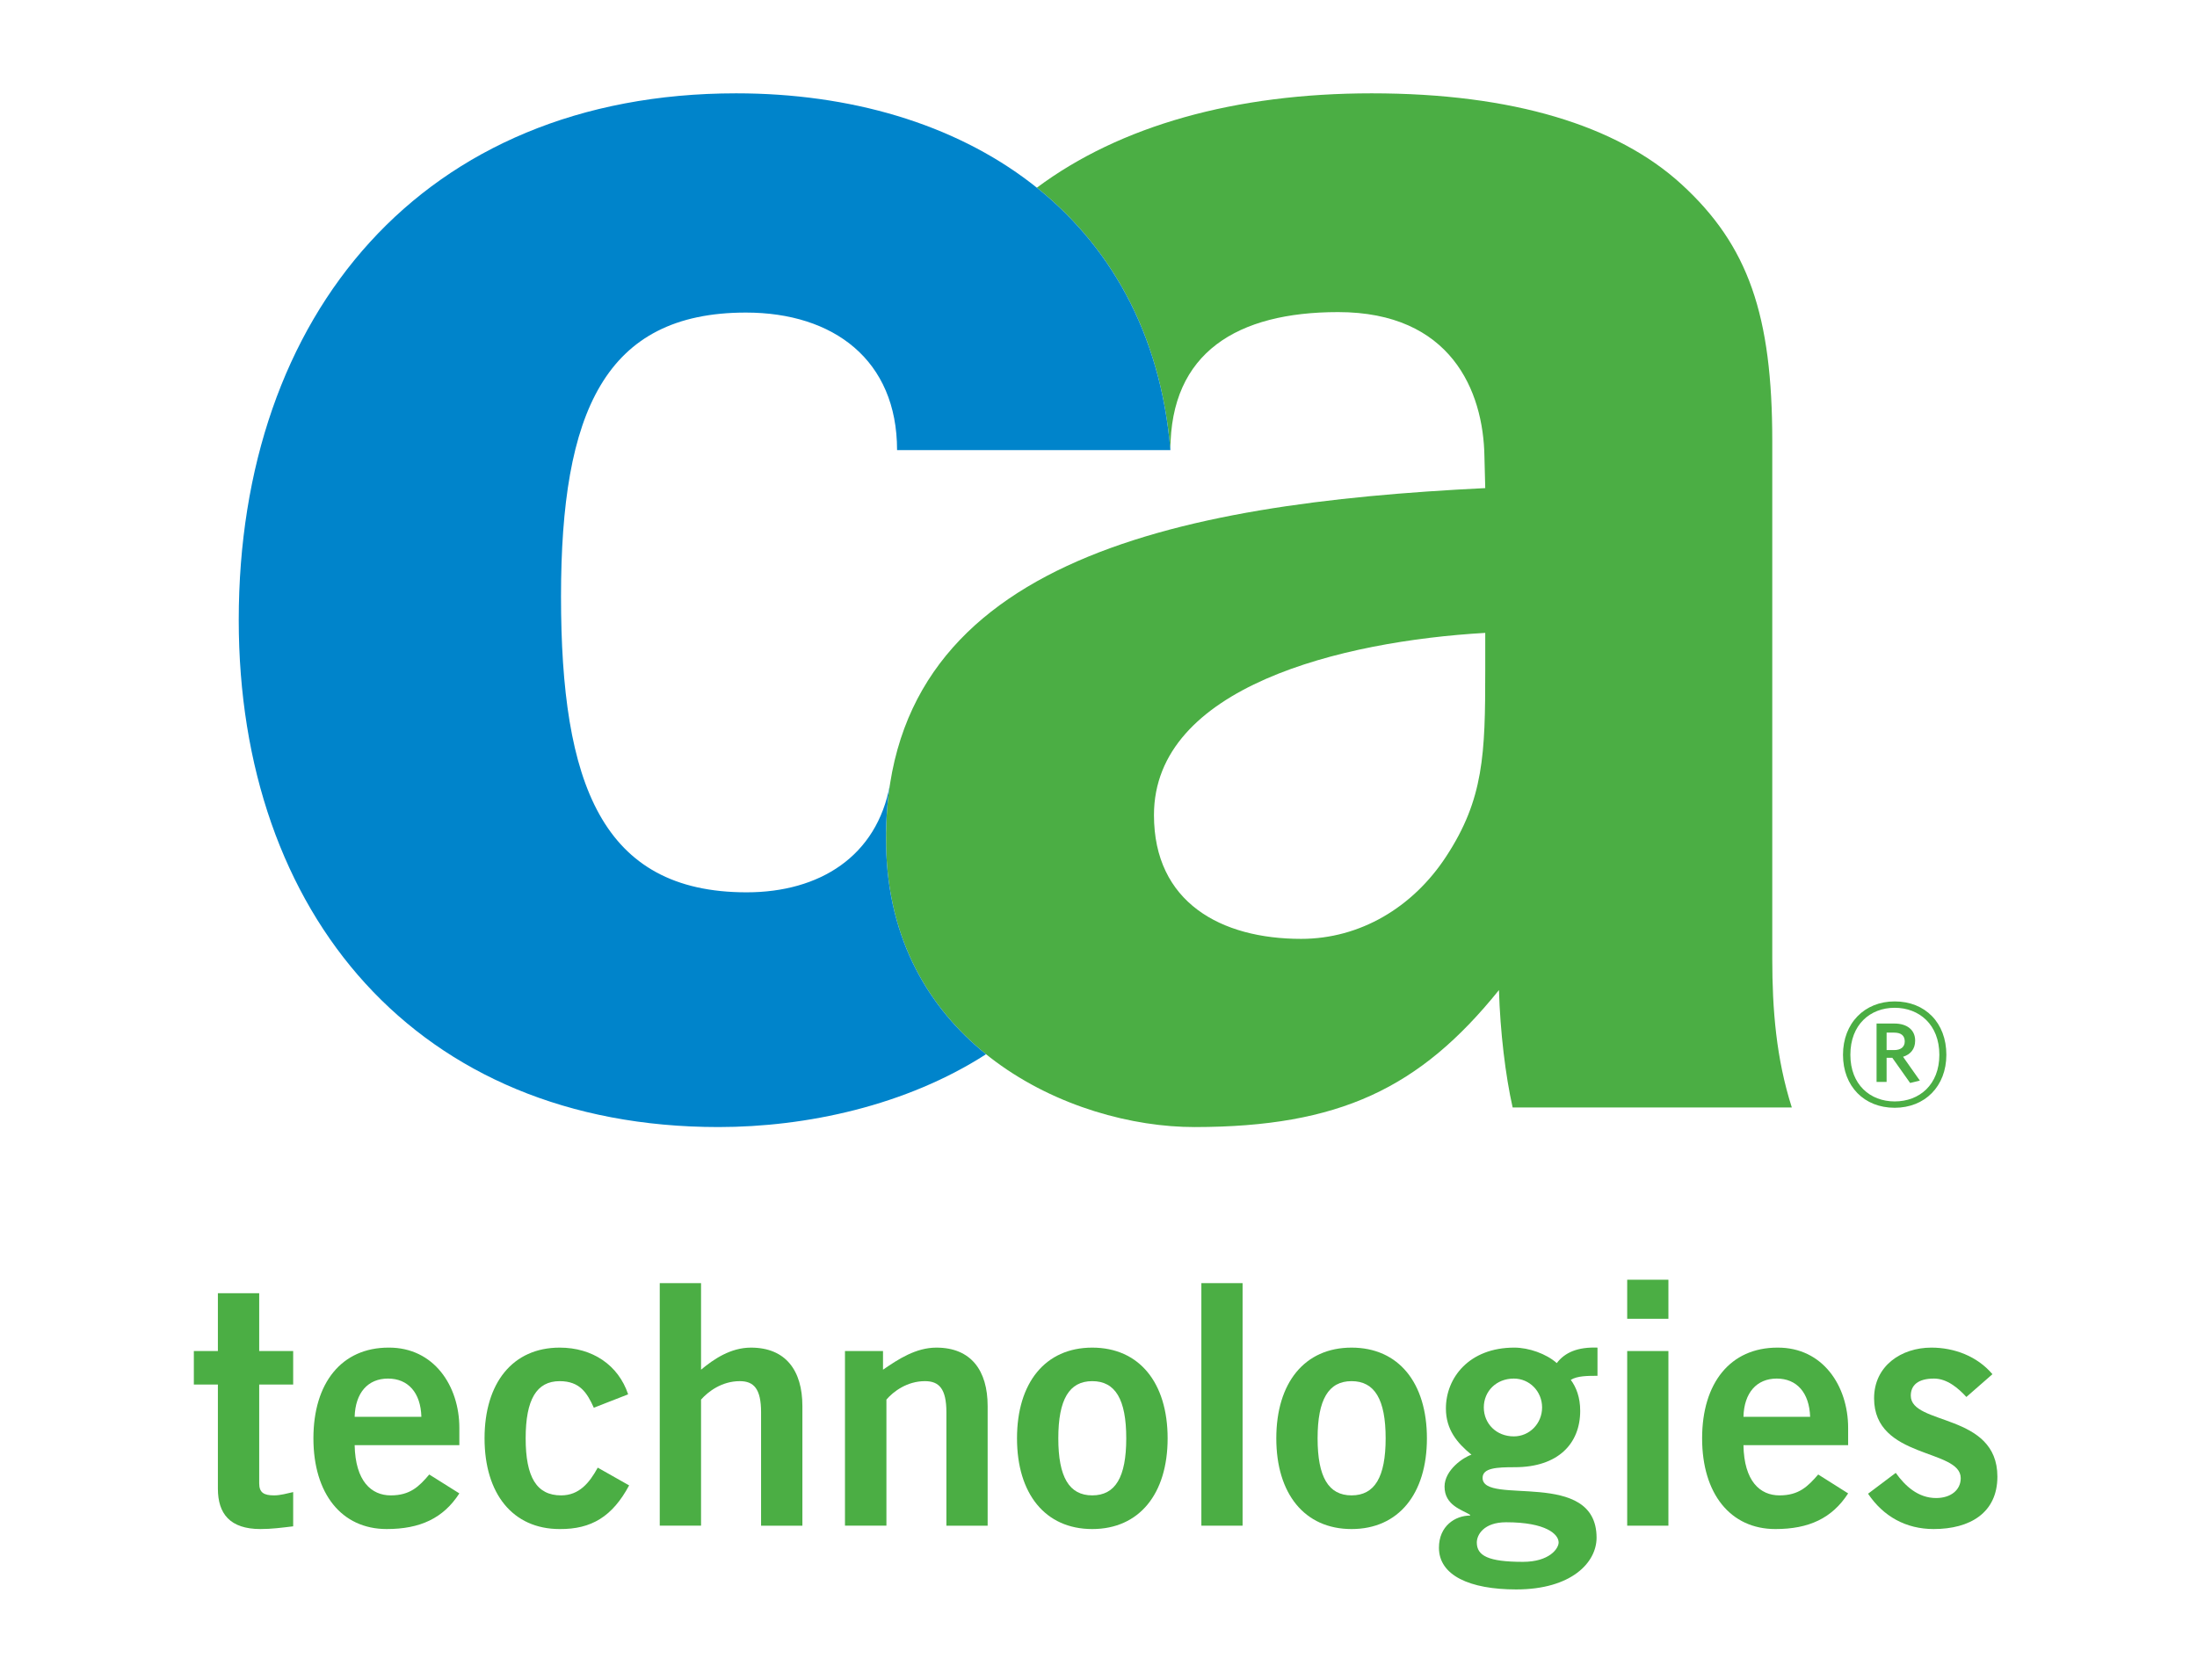
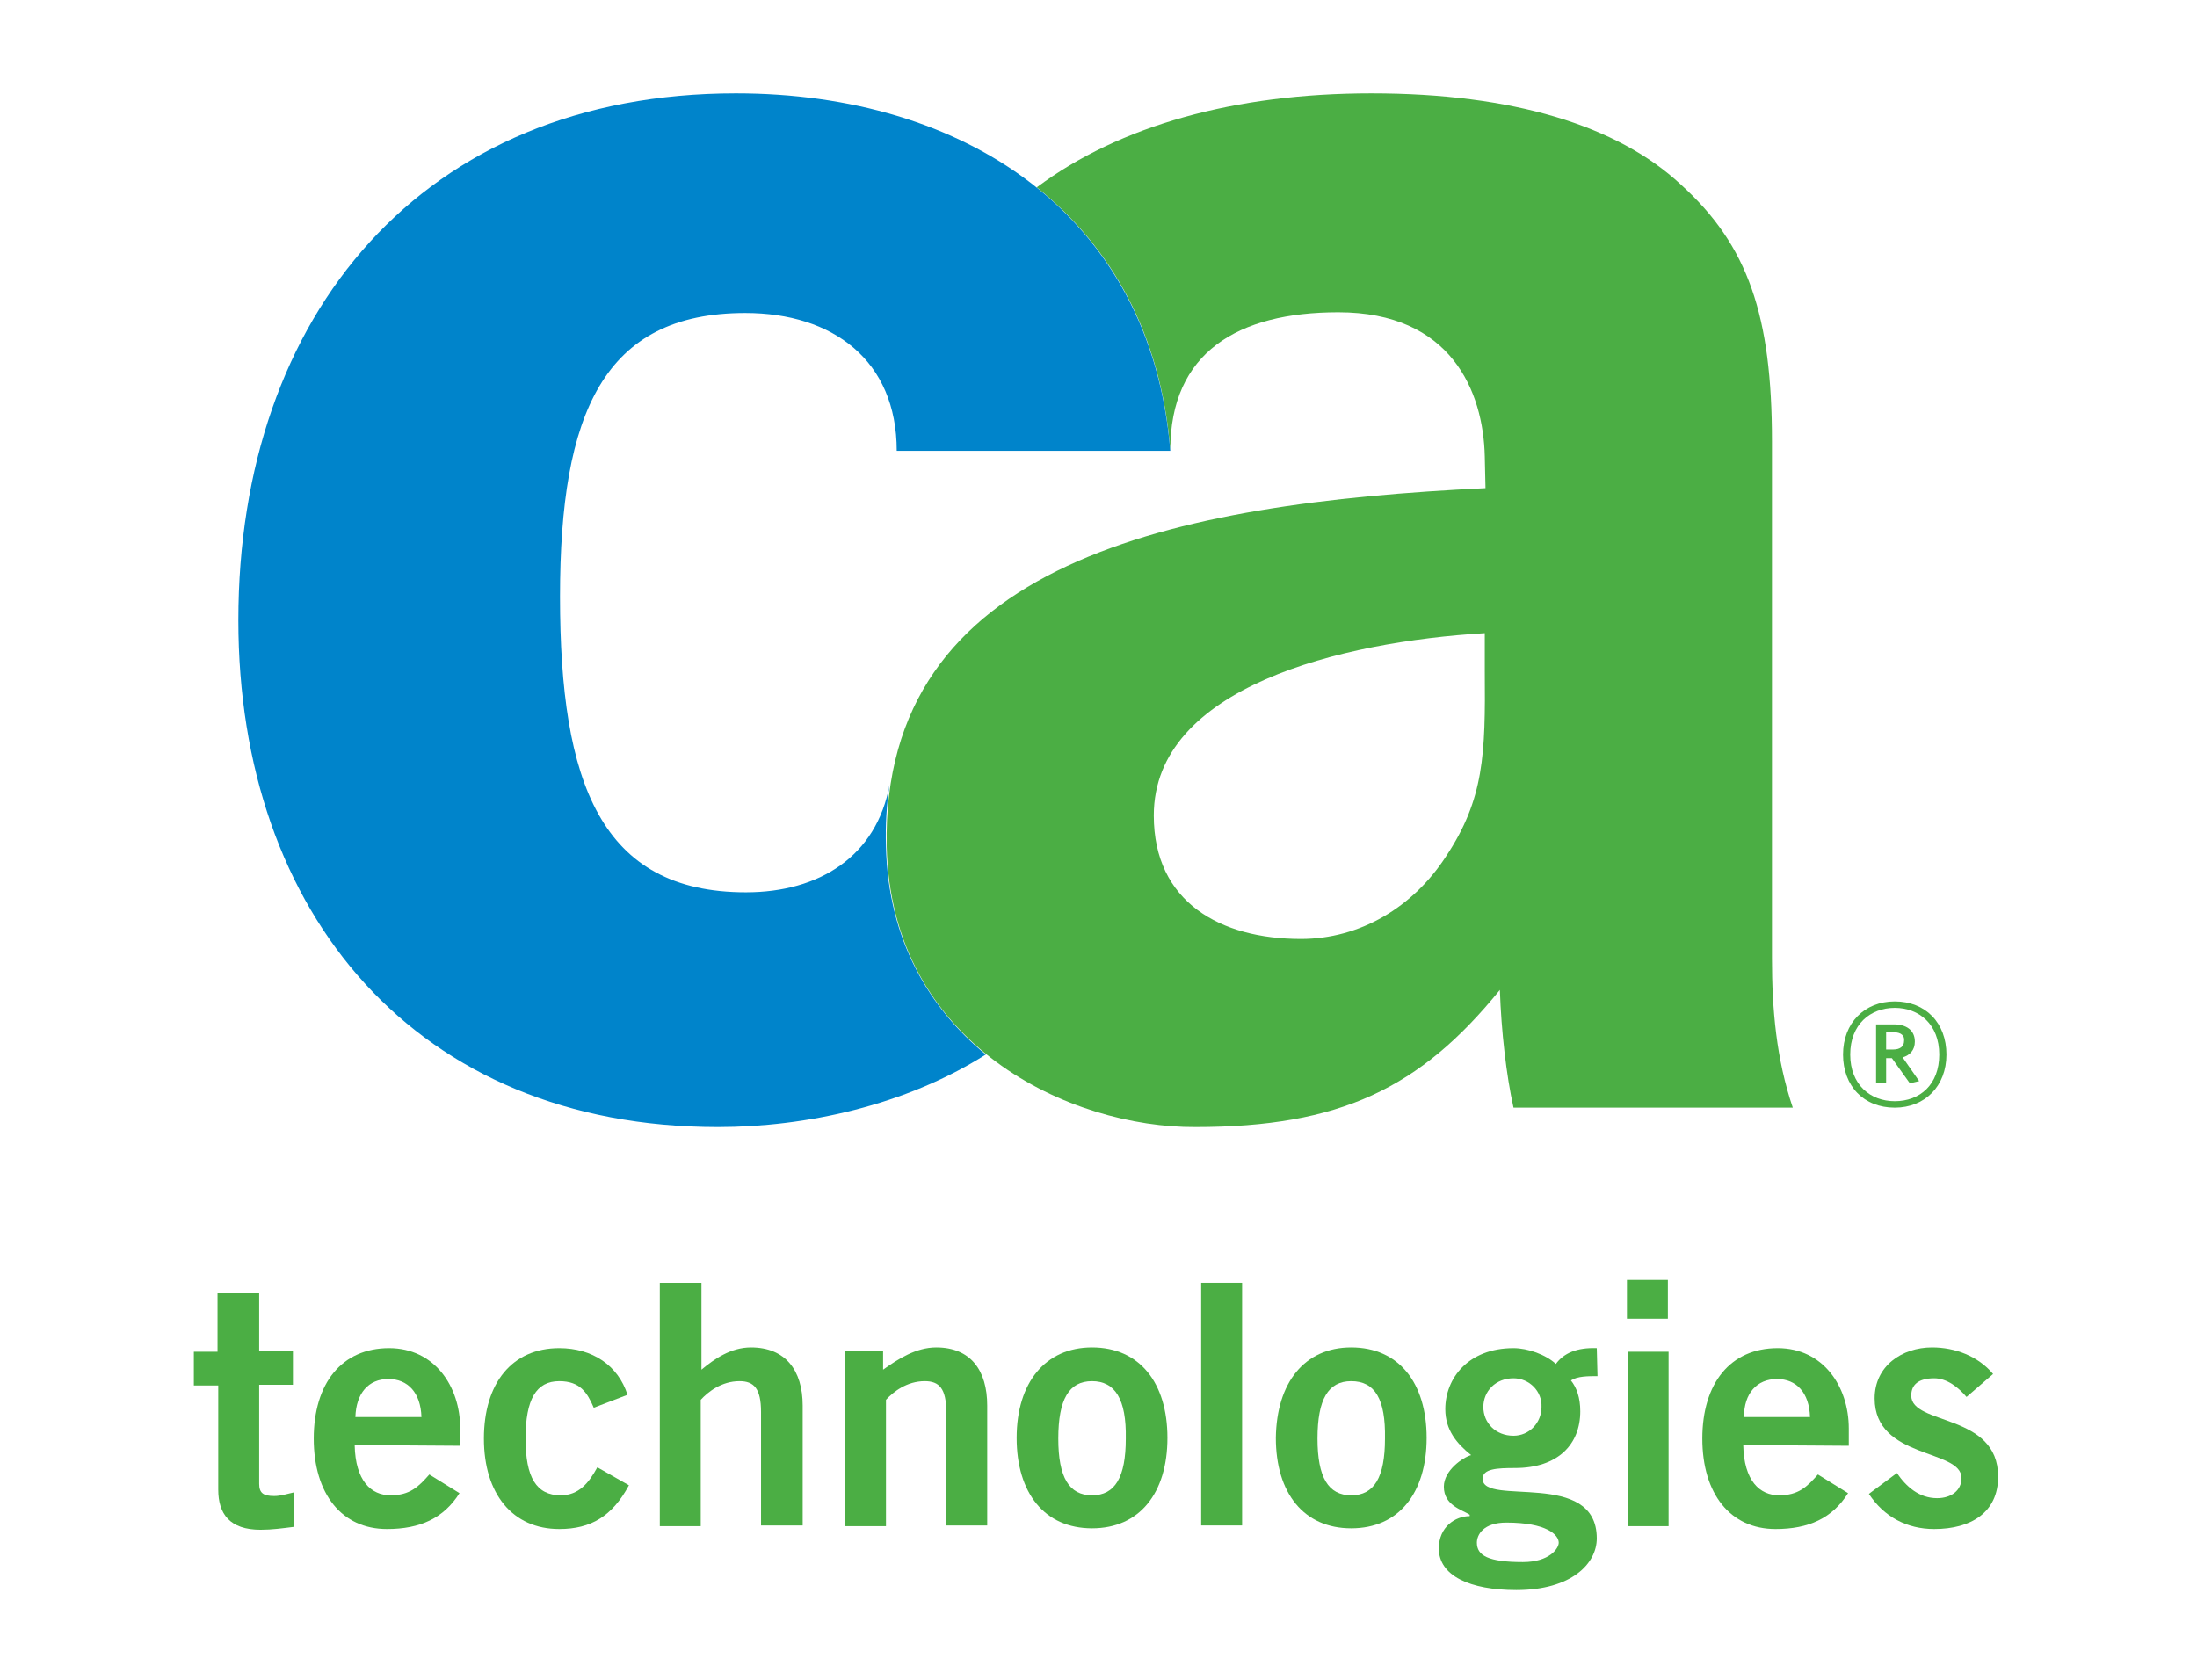
- <svg xmlns="http://www.w3.org/2000/svg" version="1.1" id="Layer_1" x="0px" y="0px" width="306px" height="234px" viewBox="0 0 306 234" enable-background="new 0 0 306 234" xml:space="preserve">
+ <svg xmlns="http://www.w3.org/2000/svg" version="1.1" id="Isolation_Mode" x="0px" y="0px" viewBox="0 0 306 234" style="enable-background:new 0 0 306 234;" xml:space="preserve">
+   <style type="text/css">
+ 	.st0{fill:#4BAE44;}
+ 	.st1{fill:#0084CB;}
+ </style>
  <g>
-     <rect x="-45" y="-59" fill="none" width="395.196" height="352.415" />
    <g>
      <g>
-         <path fill="#4BAE44" d="M30.348,188.203v-8.057h5.754v8.057h4.732v4.668h-4.732v13.758c0,1.301,0.649,1.682,2.082,1.682     c0.87,0,1.821-0.277,2.65-0.459v4.77C39.25,212.809,37.855,213,36.277,213c-4.261,0-5.929-2.152-5.929-5.621v-14.508h-3.349     v-4.668H30.348z" />
-         <path fill="#4BAE44" d="M49.396,201.313c0.1,5.041,2.339,6.998,5.028,6.998c2.688,0,3.937-1.223,5.363-2.91l4.192,2.633     C61.743,211.504,58.507,213,53.858,213c-6.271,0-10.205-4.92-10.205-12.635c0-7.73,3.934-12.639,10.463-12.639     c6.328-0.043,9.863,5.348,9.863,11.186v2.4H49.396z M58.689,197.365c-0.091-3.367-1.857-5.326-4.645-5.326     c-2.793,0-4.549,1.959-4.649,5.326H58.689z" />
-         <path fill="#4BAE44" d="M82.707,196.1c-0.937-2.076-1.948-3.701-4.757-3.701c-3.206,0-4.735,2.541-4.735,7.967     c0,5.412,1.529,7.945,4.938,7.945c2.511,0,3.945-1.746,5.101-3.865l4.372,2.473c-2.327,4.34-5.252,6.117-9.676,6.082     c-6.53,0-10.461-4.92-10.461-12.635c0-7.73,3.931-12.639,10.461-12.639c4.572,0,8.177,2.43,9.538,6.508L82.707,196.1z" />
-         <path fill="#4BAE44" d="M91.891,212.531v-33.787h5.751v12.059c1.77-1.479,4.126-3.076,6.949-3.076     c4.838,0,7.167,3.184,7.167,8.141v16.664h-5.755V196.73c0-3.289-1.027-4.332-2.969-4.332c-2.496,0-4.407,1.453-5.392,2.57v17.563     H91.891z" />
-         <path fill="#4BAE44" d="M117.689,212.531v-24.328h5.297v2.6c2.143-1.479,4.591-3.076,7.435-3.076     c4.824,0,7.139,3.184,7.139,8.141v16.664h-5.745V196.73c0-3.289-1.031-4.332-2.985-4.332c-2.5,0-4.413,1.453-5.369,2.57v17.563     H117.689z" />
-         <path fill="#4BAE44" d="M152.128,187.727c6.561,0,10.5,4.908,10.5,12.639c0,7.715-3.939,12.635-10.5,12.635     c-6.551,0-10.478-4.92-10.478-12.635C141.65,192.635,145.578,187.727,152.128,187.727z M152.128,192.398     c-3.201,0-4.726,2.541-4.726,7.967c0,5.412,1.524,7.945,4.726,7.945c3.22,0,4.737-2.533,4.737-7.945     C156.865,194.939,155.349,192.398,152.128,192.398z" />
-         <path fill="#4BAE44" d="M167.328,212.531v-33.787h5.74v25.303v8.484H167.328z" />
-         <path fill="#4BAE44" d="M188.246,187.727c6.553,0,10.496,4.908,10.496,12.639c0,7.715-3.943,12.635-10.496,12.635     c-6.551,0-10.482-4.92-10.482-12.635C177.764,192.635,181.695,187.727,188.246,187.727z M188.246,192.398     c-3.199,0-4.73,2.541-4.73,7.967c0,5.412,1.531,7.945,4.73,7.945c3.217,0,4.748-2.533,4.748-7.945     C192.994,194.939,191.463,192.398,188.246,192.398z" />
-         <path fill="#4BAE44" d="M222.498,191.654c-1.336,0-2.814,0-3.717,0.564c0.758,1.027,1.311,2.43,1.311,4.316     c0,4.568-3.08,7.852-9.105,7.852c-2.494,0-4.49,0.09-4.49,1.488c0,3.93,15.875-1.398,15.875,8.334     c0,3.451-3.494,7.205-11.193,7.205c-6.498,0-10.762-1.959-10.762-5.809c0-3.035,2.27-4.482,4.338-4.482v-0.105     c-1.1-0.695-3.557-1.301-3.557-3.93c0-2.336,2.686-4.115,3.75-4.441c-1.986-1.627-3.561-3.486-3.561-6.447     c0-4.264,3.23-8.473,9.518-8.473c2.033,0,4.455,0.855,5.926,2.156c1.131-1.496,2.926-2.256,5.668-2.156V191.654z      M205.691,214.869c0,1.848,1.592,2.701,6.418,2.701c3.705,0,4.979-1.861,4.979-2.701c0-1.131-1.729-2.814-7.309-2.814     C206.639,212.055,205.691,213.828,205.691,214.869z M210.848,192.039c-2.453,0-4.182,1.779-4.182,4.018     c0,2.246,1.729,4.035,4.182,4.035c2.184,0,3.936-1.789,3.936-4.035C214.783,193.818,213.031,192.039,210.848,192.039z" />
-         <path fill="#4BAE44" d="M226.637,183.709v-5.439h5.74v2.444v2.995H226.637z M232.377,205.38v7.151h-5.74v-24.328h5.74V205.38z" />
-         <path fill="#4BAE44" d="M242.83,201.313c0.086,5.041,2.32,6.998,5.014,6.998c2.697,0,3.934-1.223,5.398-2.91l4.168,2.633     c-2.24,3.471-5.48,4.967-10.131,4.967c-6.264,0-10.207-4.92-10.207-12.635c0-7.73,3.943-12.639,10.486-12.639     c6.328-0.043,9.852,5.348,9.852,11.186v2.4H242.83z M252.117,197.365c-0.115-3.367-1.865-5.326-4.65-5.326     c-2.777,0-4.551,1.959-4.637,5.326H252.117z" />
-         <path fill="#4BAE44" d="M273.879,194.602c-1.15-1.254-2.701-2.563-4.508-2.563c-2.236,0-3.234,0.932-3.234,2.381     c0,4.17,12.061,2.369,12.061,11.279c0,5.043-3.816,7.301-8.879,7.301c-3.84,0-6.996-1.742-9.135-4.92l3.857-2.904     c1.346,1.873,3.145,3.504,5.623,3.504c2.045,0,3.428-1.119,3.428-2.766c0-4.143-12.068-2.641-12.068-11.127     c0-4.529,3.807-7.061,7.977-7.061c3.211,0,6.4,1.209,8.508,3.703L273.879,194.602z" />
+         <path class="st0" d="M30.3,188.2v-8.1h5.8v8.1h4.7v4.7h-4.7v13.8c0,1.3,0.6,1.7,2.1,1.7c0.9,0,1.8-0.3,2.7-0.5v4.8     c-1.6,0.2-3,0.4-4.6,0.4c-4.3,0-5.9-2.2-5.9-5.6v-14.5H27v-4.7H30.3z" />
+         <path class="st0" d="M49.4,201.3c0.1,5,2.3,7,5,7c2.7,0,3.9-1.2,5.4-2.9L64,208c-2.2,3.5-5.5,5-10.1,5c-6.3,0-10.2-4.9-10.2-12.6     c0-7.7,3.9-12.6,10.5-12.6c6.3,0,9.9,5.3,9.9,11.2v2.4L49.4,201.3L49.4,201.3z M58.7,197.4c-0.1-3.4-1.9-5.3-4.6-5.3     c-2.8,0-4.5,2-4.6,5.3H58.7z" />
+         <path class="st0" d="M82.7,196.1c-0.9-2.1-1.9-3.7-4.8-3.7c-3.2,0-4.7,2.5-4.7,8c0,5.4,1.5,7.9,4.9,7.9c2.5,0,3.9-1.7,5.1-3.9     l4.4,2.5c-2.3,4.3-5.3,6.1-9.7,6.1c-6.5,0-10.5-4.9-10.5-12.6c0-7.7,3.9-12.6,10.5-12.6c4.6,0,8.2,2.4,9.5,6.5L82.7,196.1z" />
+         <path class="st0" d="M91.9,212.5v-33.8h5.8v12.1c1.8-1.5,4.1-3.1,6.9-3.1c4.8,0,7.2,3.2,7.2,8.1v16.7H106v-15.8     c0-3.3-1-4.3-3-4.3c-2.5,0-4.4,1.5-5.4,2.6v17.6H91.9z" />
+         <path class="st0" d="M117.7,212.5v-24.3h5.3v2.6c2.1-1.5,4.6-3.1,7.4-3.1c4.8,0,7.1,3.2,7.1,8.1v16.7h-5.7v-15.8     c0-3.3-1-4.3-3-4.3c-2.5,0-4.4,1.5-5.4,2.6v17.6H117.7z" />
+         <path class="st0" d="M152.1,187.7c6.6,0,10.5,4.9,10.5,12.6c0,7.7-3.9,12.6-10.5,12.6c-6.6,0-10.5-4.9-10.5-12.6     C141.6,192.6,145.6,187.7,152.1,187.7z M152.1,192.4c-3.2,0-4.7,2.5-4.7,8c0,5.4,1.5,7.9,4.7,7.9c3.2,0,4.7-2.5,4.7-7.9     C156.9,194.9,155.3,192.4,152.1,192.4z" />
+         <path class="st0" d="M167.3,212.5v-33.8h5.7V204v8.5L167.3,212.5L167.3,212.5z" />
+         <path class="st0" d="M188.2,187.7c6.6,0,10.5,4.9,10.5,12.6c0,7.7-3.9,12.6-10.5,12.6c-6.6,0-10.5-4.9-10.5-12.6     C177.8,192.6,181.7,187.7,188.2,187.7z M188.2,192.4c-3.2,0-4.7,2.5-4.7,8c0,5.4,1.5,7.9,4.7,7.9c3.2,0,4.7-2.5,4.7-7.9     C193,194.9,191.5,192.4,188.2,192.4z" />
+         <path class="st0" d="M222.5,191.7c-1.3,0-2.8,0-3.7,0.6c0.8,1,1.3,2.4,1.3,4.3c0,4.6-3.1,7.9-9.1,7.9c-2.5,0-4.5,0.1-4.5,1.5     c0,3.9,15.9-1.4,15.9,8.3c0,3.5-3.5,7.2-11.2,7.2c-6.5,0-10.8-2-10.8-5.8c0-3,2.3-4.5,4.3-4.5V211c-1.1-0.7-3.6-1.3-3.6-3.9     c0-2.3,2.7-4.1,3.8-4.4c-2-1.6-3.6-3.5-3.6-6.4c0-4.3,3.2-8.5,9.5-8.5c2,0,4.5,0.9,5.9,2.2c1.1-1.5,2.9-2.3,5.7-2.2L222.5,191.7     L222.5,191.7z M205.7,214.9c0,1.8,1.6,2.7,6.4,2.7c3.7,0,5-1.9,5-2.7c0-1.1-1.7-2.8-7.3-2.8C206.6,212.1,205.7,213.8,205.7,214.9     z M210.8,192c-2.5,0-4.2,1.8-4.2,4c0,2.2,1.7,4,4.2,4c2.2,0,3.9-1.8,3.9-4C214.8,193.8,213,192,210.8,192z" />
+         <path class="st0" d="M226.6,183.7v-5.4h5.7v2.4v3H226.6z M232.4,205.4v7.2h-5.7v-24.3h5.7V205.4z" />
+         <path class="st0" d="M242.8,201.3c0.1,5,2.3,7,5,7c2.7,0,3.9-1.2,5.4-2.9l4.2,2.6c-2.2,3.5-5.5,5-10.1,5     c-6.3,0-10.2-4.9-10.2-12.6c0-7.7,3.9-12.6,10.5-12.6c6.3,0,9.9,5.3,9.9,11.2v2.4L242.8,201.3L242.8,201.3z M252.1,197.4     c-0.1-3.4-1.9-5.3-4.6-5.3c-2.8,0-4.6,2-4.6,5.3H252.1z" />
+         <path class="st0" d="M273.9,194.6c-1.1-1.3-2.7-2.6-4.5-2.6c-2.2,0-3.2,0.9-3.2,2.4c0,4.2,12.1,2.4,12.1,11.3     c0,5-3.8,7.3-8.9,7.3c-3.8,0-7-1.7-9.1-4.9l3.9-2.9c1.3,1.9,3.1,3.5,5.6,3.5c2,0,3.4-1.1,3.4-2.8c0-4.1-12.1-2.6-12.1-11.1     c0-4.5,3.8-7.1,8-7.1c3.2,0,6.4,1.2,8.5,3.7L273.9,194.6z" />
      </g>
      <g>
-         <path fill="#4BAE44" d="M263.893,154.316c-4.256,0-7.199-2.99-7.199-7.383s2.992-7.434,7.199-7.434     c4.254,0,7.197,2.988,7.197,7.434C271.09,151.326,268.098,154.316,263.893,154.316z M263.893,140.387     c-3.41,0-6.172,2.338-6.172,6.547c0,4.166,2.762,6.498,6.172,6.498c3.453,0,6.221-2.332,6.221-6.498     C270.113,142.725,267.303,140.387,263.893,140.387z M266.043,150.861l-2.479-3.506h-0.797v3.363h-1.398v-8.137h2.477     c1.727,0,2.898,0.846,2.898,2.389c0,1.17-0.652,1.918-1.684,2.242l2.34,3.32L266.043,150.861z M263.846,143.848h-1.078v2.432     h1.035c0.932,0,1.492-0.42,1.492-1.213C265.295,144.27,264.779,143.848,263.846,143.848z" />
+         <path class="st0" d="M263.9,154.3c-4.3,0-7.2-3-7.2-7.4s3-7.4,7.2-7.4c4.3,0,7.2,3,7.2,7.4C271.1,151.3,268.1,154.3,263.9,154.3z      M263.9,140.4c-3.4,0-6.2,2.3-6.2,6.5c0,4.2,2.8,6.5,6.2,6.5c3.5,0,6.2-2.3,6.2-6.5C270.1,142.7,267.3,140.4,263.9,140.4z      M266,150.9l-2.5-3.5h-0.8v3.4h-1.4v-8.1h2.5c1.7,0,2.9,0.8,2.9,2.4c0,1.2-0.7,1.9-1.7,2.2l2.3,3.3L266,150.9z M263.8,143.8h-1.1     v2.4h1c0.9,0,1.5-0.4,1.5-1.2C265.3,144.3,264.8,143.8,263.8,143.8z" />
        <g>
          <g>
            <g>
-               <path fill="#4BAE44" d="M246.843,133.549V61.454c0-17.523-3.305-27.256-12.68-35.818c-8.91-8.135-23.445-12.635-43.117-12.635        c-18.98,0-35.063,4.51-46.631,13.145c10.373,8.309,17.256,20.523,18.6,36.555c0-13.639,9.352-19.225,23.361-19.225        c15.686,0,20.24,10.951,20.377,20.139l0.113,4.379c-43.377,2.131-84.238,10.196-83.449,49.868        c0.553,27.805,25.719,39.16,42.994,39.141c20.09-0.023,31.332-5.379,42.365-19.082c0.17,5.789,0.904,11.918,1.906,16.352        h38.883C247.39,147.455,246.843,140.635,246.843,133.549z M201.407,119.334c-4.637,7.086-11.994,11.453-20.184,11.453        c-11.176,0-20.498-5.082-20.498-17.246c0-17.871,26.143-24.227,46.141-25.379v5.289        C206.866,105.057,206.667,111.322,201.407,119.334z" />
+               <path class="st0" d="M246.8,133.5V61.5c0-17.5-3.3-27.3-12.7-35.8C225.3,17.5,210.7,13,191,13c-19,0-35.1,4.5-46.6,13.1        c10.4,8.3,17.3,20.5,18.6,36.6c0-13.6,9.4-19.2,23.4-19.2c15.7,0,20.2,11,20.4,20.1l0.1,4.4c-43.4,2.1-84.2,10.2-83.4,49.9        c0.6,27.8,25.7,39.2,43,39.1c20.1,0,31.3-5.4,42.4-19.1c0.2,5.8,0.9,11.9,1.9,16.4h38.9C247.4,147.5,246.8,140.6,246.8,133.5z         M201.4,119.3c-4.6,7.1-12,11.5-20.2,11.5c-11.2,0-20.5-5.1-20.5-17.2c0-17.9,26.1-24.2,46.1-25.4v5.3        C206.9,105.1,206.7,111.3,201.4,119.3z" />
            </g>
          </g>
          <g>
-             <path fill="#0084CB" d="M123.417,117.861c-0.061-3.039,0.125-5.895,0.535-8.574c-1.814,10.035-9.835,15.016-19.96,15.016       c-20.203,0-25.854-15.191-25.854-41.219c0-25.646,6.082-39.542,25.752-39.542c12.216,0,21.054,6.609,21.054,19.156h38.07       c-2.756-32.877-28.805-49.697-60.485-49.697c-43.643,0-69.277,30.814-69.277,73.364c0,40.902,24.816,70.637,66.818,70.637       c12.236,0,26.103-2.969,37.267-10.145C129.476,140.529,123.679,131.045,123.417,117.861z" />
+             <path class="st1" d="M123.4,117.9c-0.1-3,0.1-5.9,0.5-8.6c-1.8,10-9.8,15-20,15c-20.2,0-25.9-15.2-25.9-41.2       c0-25.6,6.1-39.5,25.8-39.5c12.2,0,21.1,6.6,21.1,19.2H163C160.3,29.8,134.2,13,102.5,13c-43.6,0-69.3,30.8-69.3,73.4       c0,40.9,24.8,70.6,66.8,70.6c12.2,0,26.1-3,37.3-10.1C129.5,140.5,123.7,131,123.4,117.9z" />
          </g>
        </g>
      </g>
    </g>
  </g>
</svg>
